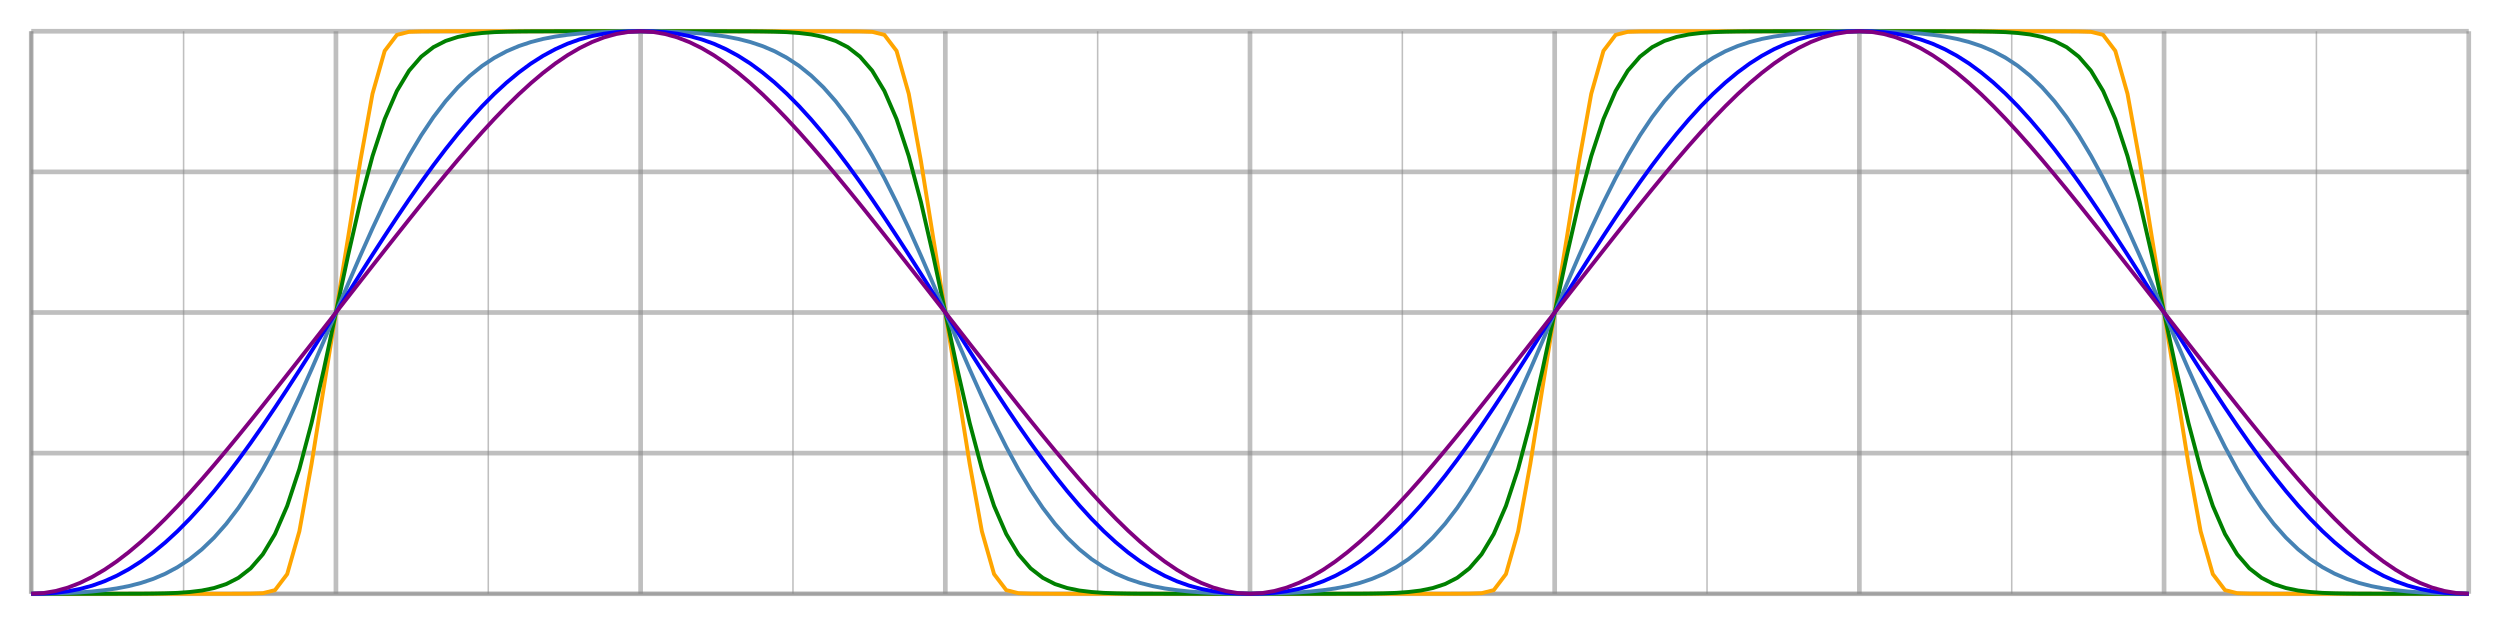
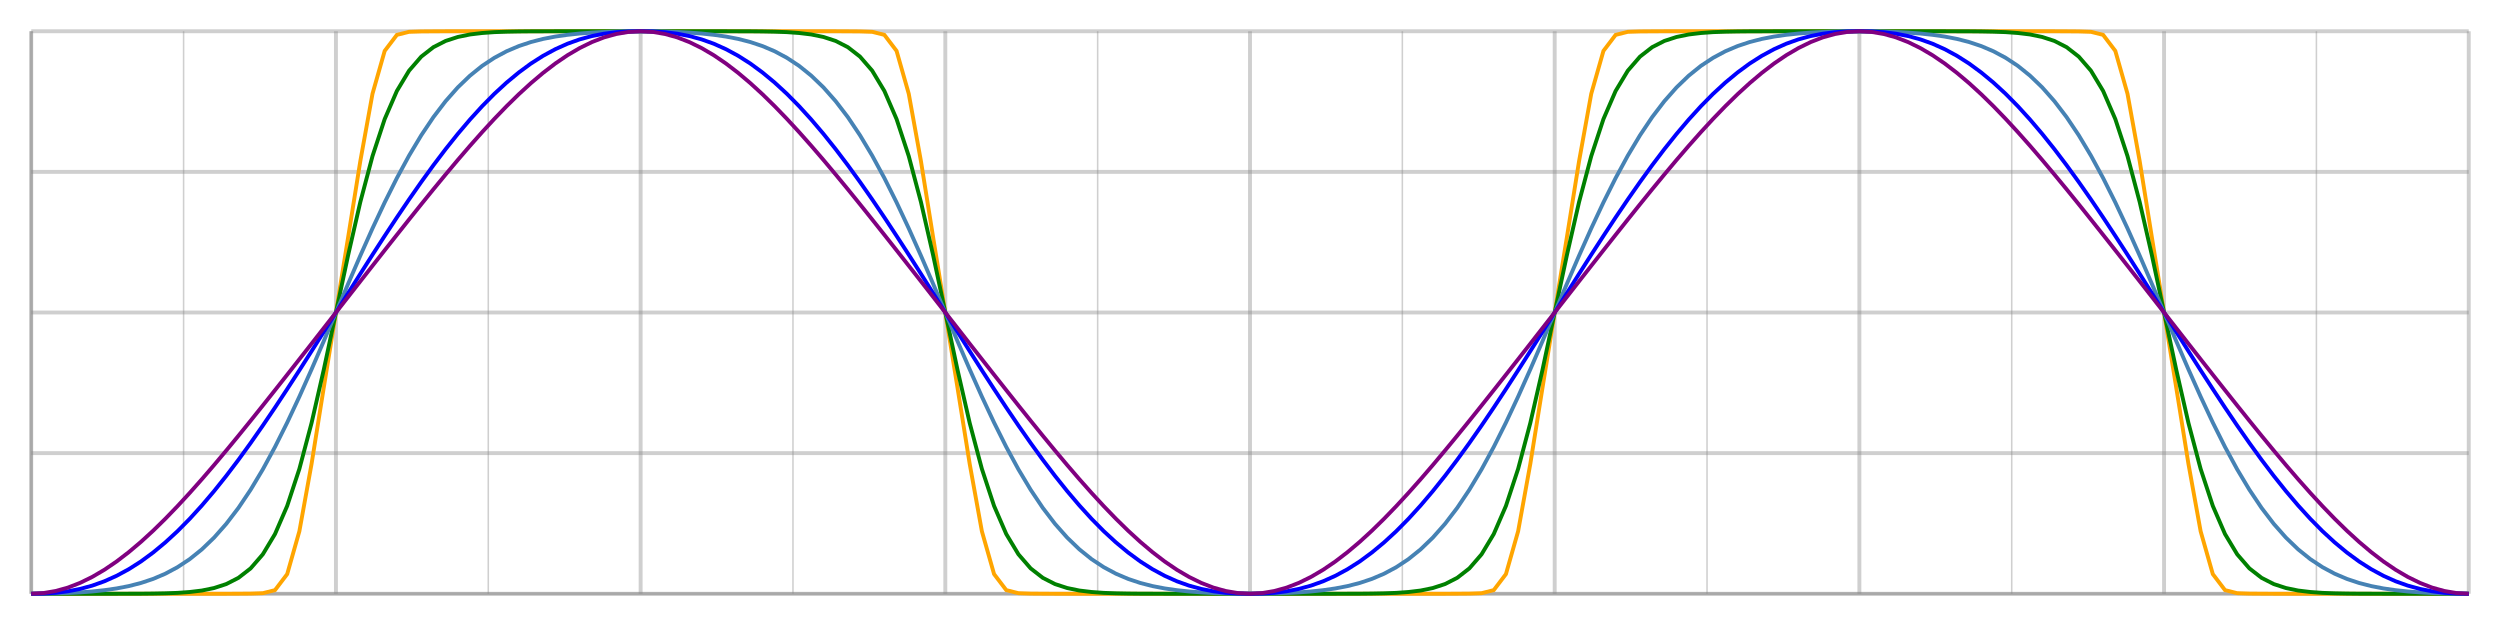
<svg xmlns="http://www.w3.org/2000/svg" width="800" height="200" viewBox="0 0 800 200">
-   <line x1="10" y1="10" x2="10" y2="190" stroke="#8888" stroke-width="1.5" />
-   <line x1="58.75" y1="10" x2="58.75" y2="190" stroke="#8888" stroke-width="0.5" />
-   <line x1="107.5" y1="10" x2="107.5" y2="190" stroke="#8888" stroke-width="1.5" />
-   <line x1="156.25" y1="10" x2="156.25" y2="190" stroke="#8888" stroke-width="0.5" />
-   <line x1="205" y1="10" x2="205" y2="190" stroke="#8888" stroke-width="1.5" />
-   <line x1="253.75" y1="10" x2="253.75" y2="190" stroke="#8888" stroke-width="0.5" />
-   <line x1="302.5" y1="10" x2="302.5" y2="190" stroke="#8888" stroke-width="1.5" />
-   <line x1="351.25" y1="10" x2="351.25" y2="190" stroke="#8888" stroke-width="0.5" />
-   <line x1="400" y1="10" x2="400" y2="190" stroke="#8888" stroke-width="1.5" />
-   <line x1="448.75" y1="10" x2="448.75" y2="190" stroke="#8888" stroke-width="0.5" />
-   <line x1="497.5" y1="10" x2="497.5" y2="190" stroke="#8888" stroke-width="1.5" />
-   <line x1="546.25" y1="10" x2="546.25" y2="190" stroke="#8888" stroke-width="0.5" />
-   <line x1="595" y1="10" x2="595" y2="190" stroke="#8888" stroke-width="1.5" />
-   <line x1="643.75" y1="10" x2="643.75" y2="190" stroke="#8888" stroke-width="0.5" />
-   <line x1="692.5" y1="10" x2="692.5" y2="190" stroke="#8888" stroke-width="1.5" />
-   <line x1="741.25" y1="10" x2="741.25" y2="190" stroke="#8888" stroke-width="0.5" />
-   <line x1="790" y1="10" x2="790" y2="190" stroke="#8888" stroke-width="1.5" />
-   <line x1="10" y1="190" x2="790" y2="190" stroke="#8888" stroke-width="1.5" />
-   <line x1="10" y1="145" x2="790" y2="145" stroke="#8888" stroke-width="1.5" />
-   <line x1="10" y1="100" x2="790" y2="100" stroke="#8888" stroke-width="1.5" />
-   <line x1="10" y1="55" x2="790" y2="55" stroke="#8888" stroke-width="1.5" />
-   <line x1="10" y1="10" x2="790" y2="10" stroke="#8888" stroke-width="1.5" />
+   <line x1="10" y1="10" x2="10" y2="190" stroke="#8886" stroke-width="1.25" />
+   <line x1="58.75" y1="10" x2="58.75" y2="190" stroke="#8886" stroke-width="0.5" />
+   <line x1="107.5" y1="10" x2="107.5" y2="190" stroke="#8886" stroke-width="1.25" />
+   <line x1="156.25" y1="10" x2="156.25" y2="190" stroke="#8886" stroke-width="0.5" />
+   <line x1="205" y1="10" x2="205" y2="190" stroke="#8886" stroke-width="1.25" />
+   <line x1="253.75" y1="10" x2="253.75" y2="190" stroke="#8886" stroke-width="0.5" />
+   <line x1="302.5" y1="10" x2="302.5" y2="190" stroke="#8886" stroke-width="1.25" />
+   <line x1="351.25" y1="10" x2="351.25" y2="190" stroke="#8886" stroke-width="0.5" />
+   <line x1="400" y1="10" x2="400" y2="190" stroke="#8886" stroke-width="1.25" />
+   <line x1="448.75" y1="10" x2="448.75" y2="190" stroke="#8886" stroke-width="0.5" />
+   <line x1="497.5" y1="10" x2="497.5" y2="190" stroke="#8886" stroke-width="1.25" />
+   <line x1="546.25" y1="10" x2="546.25" y2="190" stroke="#8886" stroke-width="0.5" />
+   <line x1="595" y1="10" x2="595" y2="190" stroke="#8886" stroke-width="1.25" />
+   <line x1="643.75" y1="10" x2="643.75" y2="190" stroke="#8886" stroke-width="0.5" />
+   <line x1="692.5" y1="10" x2="692.5" y2="190" stroke="#8886" stroke-width="1.25" />
+   <line x1="741.25" y1="10" x2="741.25" y2="190" stroke="#8886" stroke-width="0.5" />
+   <line x1="790" y1="10" x2="790" y2="190" stroke="#8886" stroke-width="1.25" />
+   <line x1="10" y1="190" x2="790" y2="190" stroke="#8886" stroke-width="1.25" />
+   <line x1="10" y1="145" x2="790" y2="145" stroke="#8886" stroke-width="1.25" />
+   <line x1="10" y1="100" x2="790" y2="100" stroke="#8886" stroke-width="1.25" />
+   <line x1="10" y1="55" x2="790" y2="55" stroke="#8886" stroke-width="1.25" />
+   <line x1="10" y1="10" x2="790" y2="10" stroke="#8886" stroke-width="1.25" />
  <line x1="10" y1="190" x2="790" y2="190" stroke="#8888" stroke-width="1" />
  <line x1="10" y1="10" x2="10" y2="190" stroke="#8888" stroke-width="1" />
  <path d="M10.00,190.00L13.90,190.00L17.80,190.00L21.70,190.00L25.60,190.00L29.50,190.00L33.40,190.00L37.30,190.00L41.20,190.00L45.10,190.00L49.00,190.00L52.90,190.00L56.80,190.00L60.70,190.00L64.60,190.00L68.50,190.00L72.40,190.00L76.30,189.98L80.20,189.95L84.10,189.82L88.00,188.84L91.90,183.71L95.80,170.00L99.70,148.44L103.60,124.07L107.50,100.00L111.40,75.93L115.30,51.56L119.20,30.00L123.10,16.29L127.00,11.16L130.90,10.18L134.80,10.05L138.70,10.02L142.60,10.00L146.50,10.00L150.40,10.00L154.30,10.00L158.20,10.00L162.10,10.00L166.00,10.00L169.90,10.00L173.80,10.00L177.70,10.00L181.60,10.00L185.50,10.00L189.40,10.00L193.30,10.00L197.20,10.00L201.10,10.00L205.00,10.00L208.90,10.00L212.80,10.00L216.70,10.00L220.60,10.00L224.50,10.00L228.40,10.00L232.30,10.00L236.20,10.00L240.10,10.00L244.00,10.00L247.90,10.00L251.80,10.00L255.70,10.00L259.60,10.00L263.50,10.00L267.40,10.00L271.30,10.02L275.20,10.05L279.10,10.18L283.00,11.16L286.90,16.29L290.80,30.00L294.70,51.56L298.60,75.93L302.50,100.00L306.40,124.07L310.30,148.44L314.20,170.00L318.10,183.71L322.00,188.84L325.90,189.82L329.80,189.95L333.70,189.98L337.60,190.00L341.50,190.00L345.40,190.00L349.30,190.00L353.20,190.00L357.10,190.00L361.00,190.00L364.90,190.00L368.80,190.00L372.70,190.00L376.60,190.00L380.50,190.00L384.40,190.00L388.30,190.00L392.20,190.00L396.10,190.00L400.00,190.00L403.90,190.00L407.80,190.00L411.70,190.00L415.60,190.00L419.50,190.00L423.40,190.00L427.30,190.00L431.20,190.00L435.10,190.00L439.00,190.00L442.90,190.00L446.80,190.00L450.70,190.00L454.60,190.00L458.50,190.00L462.40,190.00L466.30,189.98L470.20,189.95L474.10,189.82L478.00,188.84L481.90,183.71L485.80,170.00L489.70,148.44L493.60,124.07L497.50,100.00L501.40,75.93L505.30,51.56L509.20,30.00L513.10,16.29L517.00,11.16L520.90,10.18L524.80,10.05L528.70,10.02L532.60,10.00L536.50,10.00L540.40,10.00L544.30,10.00L548.20,10.00L552.10,10.00L556.00,10.00L559.90,10.00L563.80,10.00L567.70,10.00L571.60,10.00L575.50,10.00L579.40,10.00L583.30,10.00L587.20,10.00L591.10,10.00L595.00,10.00L598.90,10.00L602.80,10.00L606.70,10.00L610.60,10.00L614.50,10.00L618.40,10.00L622.30,10.00L626.20,10.00L630.10,10.00L634.00,10.00L637.90,10.00L641.80,10.00L645.70,10.00L649.60,10.00L653.50,10.00L657.40,10.00L661.30,10.02L665.20,10.05L669.10,10.18L673.00,11.16L676.90,16.29L680.80,30.00L684.70,51.56L688.60,75.93L692.50,100.00L696.40,124.07L700.30,148.44L704.20,170.00L708.10,183.71L712.00,188.84L715.90,189.82L719.80,189.95L723.70,189.98L727.60,190.00L731.50,190.00L735.40,190.00L739.30,190.00L743.20,190.00L747.10,190.00L751.00,190.00L754.90,190.00L758.80,190.00L762.70,190.00L766.60,190.00L770.50,190.00L774.40,190.00L778.30,190.00L782.20,190.00L786.10,190.00L790.00,190.00" fill="none" stroke="orange" stroke-width="1.25" />
  <path d="M10.00,190.00L13.90,190.00L17.80,190.00L21.70,190.00L25.60,190.00L29.50,190.00L33.40,190.00L37.30,190.00L41.20,189.99L45.10,189.98L49.00,189.94L52.90,189.86L56.80,189.72L60.70,189.44L64.60,188.97L68.50,188.17L72.40,186.90L76.30,184.91L80.20,181.88L84.10,177.38L88.00,170.89L91.90,161.89L95.80,150.04L99.70,135.35L103.60,118.33L107.50,100.00L111.40,81.67L115.30,64.65L119.20,49.96L123.10,38.11L127.00,29.11L130.90,22.62L134.80,18.12L138.70,15.09L142.60,13.10L146.50,11.83L150.40,11.03L154.30,10.56L158.20,10.28L162.10,10.14L166.00,10.06L169.90,10.02L173.80,10.01L177.70,10.00L181.60,10.00L185.50,10.00L189.40,10.00L193.30,10.00L197.20,10.00L201.10,10.00L205.00,10.00L208.90,10.00L212.80,10.00L216.70,10.00L220.60,10.00L224.50,10.00L228.40,10.00L232.30,10.00L236.20,10.01L240.10,10.02L244.00,10.06L247.90,10.14L251.80,10.28L255.70,10.56L259.60,11.03L263.50,11.83L267.40,13.10L271.30,15.09L275.20,18.12L279.10,22.62L283.00,29.11L286.90,38.11L290.80,49.96L294.70,64.65L298.60,81.67L302.50,100.00L306.40,118.33L310.30,135.35L314.20,150.04L318.10,161.89L322.00,170.89L325.90,177.38L329.80,181.88L333.70,184.91L337.60,186.90L341.50,188.17L345.40,188.97L349.30,189.44L353.20,189.72L357.10,189.86L361.00,189.94L364.90,189.98L368.80,189.99L372.70,190.00L376.60,190.00L380.50,190.00L384.40,190.00L388.30,190.00L392.20,190.00L396.10,190.00L400.00,190.00L403.90,190.00L407.80,190.00L411.70,190.00L415.60,190.00L419.50,190.00L423.40,190.00L427.30,190.00L431.20,189.99L435.10,189.98L439.00,189.94L442.90,189.86L446.80,189.72L450.70,189.44L454.60,188.97L458.50,188.17L462.40,186.90L466.30,184.91L470.20,181.88L474.10,177.38L478.00,170.89L481.90,161.89L485.80,150.04L489.70,135.35L493.60,118.33L497.50,100.00L501.40,81.67L505.30,64.65L509.20,49.96L513.10,38.11L517.00,29.11L520.90,22.62L524.80,18.12L528.70,15.09L532.60,13.10L536.50,11.83L540.40,11.03L544.30,10.56L548.20,10.28L552.10,10.14L556.00,10.06L559.90,10.02L563.80,10.01L567.70,10.00L571.60,10.00L575.50,10.00L579.40,10.00L583.30,10.00L587.20,10.00L591.10,10.00L595.00,10.00L598.90,10.00L602.80,10.00L606.70,10.00L610.60,10.00L614.50,10.00L618.40,10.00L622.30,10.00L626.20,10.01L630.10,10.02L634.00,10.06L637.90,10.14L641.80,10.28L645.70,10.56L649.60,11.03L653.50,11.83L657.40,13.10L661.30,15.09L665.20,18.12L669.10,22.62L673.00,29.11L676.90,38.11L680.80,49.96L684.70,64.65L688.60,81.67L692.50,100.00L696.40,118.33L700.30,135.35L704.20,150.04L708.10,161.89L712.00,170.89L715.90,177.38L719.80,181.88L723.70,184.91L727.60,186.90L731.50,188.17L735.40,188.97L739.30,189.44L743.20,189.72L747.10,189.86L751.00,189.94L754.90,189.98L758.80,189.99L762.70,190.00L766.60,190.00L770.50,190.00L774.40,190.00L778.30,190.00L782.20,190.00L786.10,190.00L790.00,190.00" fill="none" stroke="green" stroke-width="1.25" />
  <path d="M10.00,190.00L13.90,189.98L17.80,189.90L21.70,189.77L25.60,189.56L29.50,189.27L33.40,188.86L37.30,188.30L41.20,187.55L45.10,186.55L49.00,185.25L52.90,183.59L56.80,181.50L60.70,178.93L64.60,175.79L68.50,172.04L72.40,167.63L76.30,162.53L80.20,156.71L84.10,150.20L88.00,143.02L91.90,135.23L95.80,126.92L99.70,118.19L103.60,109.17L107.50,100.00L111.40,90.83L115.30,81.81L119.20,73.08L123.10,64.77L127.00,56.98L130.90,49.80L134.80,43.29L138.70,37.47L142.60,32.37L146.50,27.96L150.40,24.21L154.30,21.07L158.20,18.50L162.10,16.41L166.00,14.75L169.90,13.45L173.80,12.45L177.70,11.70L181.60,11.14L185.50,10.73L189.40,10.44L193.30,10.23L197.20,10.10L201.10,10.02L205.00,10.00L208.90,10.02L212.80,10.10L216.70,10.23L220.60,10.44L224.50,10.73L228.40,11.14L232.30,11.70L236.20,12.45L240.10,13.45L244.00,14.75L247.90,16.41L251.80,18.50L255.70,21.07L259.60,24.21L263.50,27.96L267.40,32.37L271.30,37.47L275.20,43.29L279.10,49.80L283.00,56.98L286.90,64.77L290.80,73.08L294.70,81.81L298.60,90.83L302.50,100.00L306.40,109.17L310.30,118.19L314.20,126.92L318.10,135.23L322.00,143.02L325.90,150.20L329.80,156.71L333.70,162.53L337.60,167.63L341.50,172.04L345.40,175.79L349.30,178.93L353.20,181.50L357.10,183.59L361.00,185.25L364.90,186.55L368.80,187.55L372.70,188.30L376.60,188.86L380.50,189.27L384.40,189.56L388.30,189.77L392.20,189.90L396.10,189.98L400.00,190.00L403.90,189.98L407.80,189.90L411.70,189.77L415.60,189.56L419.50,189.27L423.40,188.86L427.30,188.30L431.20,187.55L435.10,186.55L439.00,185.25L442.90,183.59L446.80,181.50L450.70,178.93L454.60,175.79L458.50,172.04L462.40,167.63L466.30,162.53L470.20,156.71L474.10,150.20L478.00,143.02L481.90,135.23L485.80,126.92L489.70,118.19L493.60,109.17L497.50,100.00L501.40,90.83L505.30,81.81L509.20,73.08L513.10,64.77L517.00,56.98L520.90,49.80L524.80,43.29L528.70,37.47L532.60,32.37L536.50,27.96L540.40,24.21L544.30,21.07L548.20,18.50L552.10,16.41L556.00,14.75L559.90,13.45L563.80,12.45L567.70,11.70L571.60,11.14L575.50,10.73L579.40,10.44L583.30,10.23L587.20,10.10L591.10,10.02L595.00,10.00L598.90,10.02L602.80,10.10L606.70,10.23L610.60,10.44L614.50,10.73L618.40,11.14L622.30,11.70L626.20,12.45L630.10,13.45L634.00,14.75L637.90,16.41L641.80,18.50L645.70,21.07L649.60,24.21L653.50,27.96L657.40,32.37L661.30,37.47L665.20,43.29L669.10,49.80L673.00,56.98L676.90,64.77L680.80,73.08L684.70,81.81L688.60,90.83L692.50,100.00L696.40,109.17L700.30,118.19L704.20,126.92L708.10,135.23L712.00,143.02L715.90,150.20L719.80,156.71L723.70,162.53L727.60,167.63L731.50,172.04L735.40,175.79L739.30,178.93L743.20,181.50L747.10,183.59L751.00,185.25L754.90,186.55L758.80,187.55L762.70,188.30L766.60,188.86L770.50,189.27L774.40,189.56L778.30,189.77L782.20,189.90L786.10,189.98L790.00,190.00" fill="none" stroke="steelblue" stroke-width="1.25" />
  <path d="M10.00,190.00L13.90,189.94L17.80,189.70L21.70,189.22L25.60,188.46L29.50,187.40L33.40,186.01L37.30,184.26L41.20,182.15L45.10,179.67L49.00,176.80L52.90,173.57L56.80,169.98L60.70,166.03L64.60,161.75L68.50,157.16L72.40,152.28L76.30,147.14L80.20,141.76L84.10,136.18L88.00,130.42L91.90,124.51L95.80,118.49L99.70,112.37L103.60,106.20L107.50,100.00L111.40,93.80L115.30,87.63L119.20,81.51L123.10,75.49L127.00,69.58L130.90,63.82L134.80,58.24L138.70,52.86L142.60,47.72L146.50,42.84L150.40,38.25L154.30,33.97L158.20,30.02L162.10,26.43L166.00,23.20L169.90,20.33L173.80,17.85L177.70,15.74L181.60,13.99L185.50,12.60L189.40,11.54L193.30,10.78L197.20,10.30L201.10,10.06L205.00,10.00L208.90,10.06L212.80,10.30L216.70,10.78L220.60,11.54L224.50,12.60L228.40,13.99L232.30,15.74L236.20,17.85L240.10,20.33L244.00,23.20L247.90,26.43L251.80,30.02L255.70,33.97L259.60,38.25L263.50,42.84L267.40,47.72L271.30,52.86L275.20,58.24L279.10,63.82L283.00,69.58L286.90,75.49L290.80,81.51L294.70,87.63L298.60,93.80L302.50,100.00L306.40,106.20L310.30,112.37L314.20,118.49L318.10,124.51L322.00,130.42L325.90,136.18L329.80,141.76L333.70,147.14L337.60,152.28L341.50,157.16L345.40,161.75L349.30,166.03L353.20,169.98L357.10,173.57L361.00,176.80L364.90,179.67L368.80,182.15L372.70,184.26L376.60,186.01L380.50,187.40L384.40,188.46L388.30,189.22L392.20,189.70L396.10,189.94L400.00,190.00L403.90,189.94L407.80,189.70L411.70,189.22L415.60,188.46L419.50,187.40L423.40,186.01L427.30,184.26L431.20,182.15L435.10,179.67L439.00,176.80L442.90,173.57L446.80,169.98L450.70,166.03L454.60,161.75L458.50,157.16L462.40,152.28L466.30,147.14L470.20,141.76L474.10,136.18L478.00,130.42L481.90,124.51L485.80,118.49L489.70,112.37L493.60,106.20L497.50,100.00L501.40,93.80L505.30,87.63L509.20,81.51L513.10,75.49L517.00,69.58L520.90,63.82L524.80,58.24L528.70,52.86L532.60,47.72L536.50,42.84L540.40,38.25L544.30,33.97L548.20,30.02L552.10,26.43L556.00,23.20L559.90,20.33L563.80,17.85L567.70,15.74L571.60,13.99L575.50,12.60L579.40,11.54L583.30,10.78L587.20,10.30L591.10,10.06L595.00,10.00L598.90,10.06L602.80,10.30L606.70,10.78L610.60,11.54L614.50,12.60L618.40,13.99L622.30,15.74L626.20,17.85L630.10,20.33L634.00,23.20L637.90,26.43L641.80,30.02L645.70,33.97L649.60,38.25L653.50,42.84L657.40,47.72L661.30,52.86L665.20,58.24L669.10,63.82L673.00,69.58L676.90,75.49L680.80,81.51L684.70,87.63L688.60,93.80L692.50,100.00L696.40,106.20L700.30,112.37L704.20,118.49L708.10,124.51L712.00,130.42L715.90,136.18L719.80,141.76L723.70,147.14L727.60,152.28L731.50,157.16L735.40,161.75L739.30,166.03L743.20,169.98L747.10,173.57L751.00,176.80L754.90,179.67L758.80,182.15L762.70,184.26L766.60,186.01L770.50,187.40L774.40,188.46L778.30,189.22L782.20,189.70L786.10,189.94L790.00,190.00" fill="none" stroke="blue" stroke-width="1.25" />
  <path d="M10.00,190.00L13.90,189.78L17.80,189.12L21.70,188.04L25.60,186.53L29.50,184.62L33.40,182.33L37.30,179.68L41.20,176.69L45.10,173.40L49.00,169.83L52.90,166.01L56.80,161.97L60.70,157.74L64.60,153.35L68.50,148.82L72.40,144.17L76.30,139.44L80.20,134.63L84.10,129.76L88.00,124.85L91.90,119.91L95.80,114.95L99.70,109.98L103.60,104.99L107.50,100.00L111.40,95.01L115.30,90.02L119.20,85.05L123.10,80.09L127.00,75.15L130.90,70.24L134.80,65.37L138.70,60.56L142.60,55.83L146.50,51.18L150.40,46.65L154.30,42.26L158.20,38.03L162.10,33.99L166.00,30.17L169.90,26.60L173.80,23.31L177.70,20.32L181.60,17.67L185.50,15.38L189.40,13.47L193.30,11.96L197.20,10.88L201.10,10.22L205.00,10.00L208.90,10.22L212.80,10.88L216.70,11.96L220.60,13.47L224.50,15.38L228.40,17.67L232.30,20.32L236.20,23.31L240.10,26.60L244.00,30.17L247.90,33.99L251.80,38.03L255.70,42.26L259.60,46.65L263.50,51.18L267.40,55.83L271.30,60.56L275.20,65.37L279.10,70.24L283.00,75.15L286.90,80.09L290.80,85.05L294.70,90.02L298.60,95.01L302.50,100.00L306.40,104.99L310.30,109.98L314.20,114.95L318.10,119.91L322.00,124.85L325.90,129.76L329.80,134.63L333.70,139.44L337.60,144.17L341.50,148.82L345.40,153.35L349.30,157.74L353.20,161.97L357.10,166.01L361.00,169.83L364.90,173.40L368.80,176.69L372.70,179.68L376.60,182.33L380.50,184.62L384.40,186.53L388.30,188.04L392.20,189.12L396.10,189.78L400.00,190.00L403.90,189.78L407.80,189.12L411.70,188.04L415.60,186.53L419.50,184.62L423.40,182.33L427.30,179.68L431.20,176.69L435.10,173.40L439.00,169.83L442.90,166.01L446.80,161.97L450.70,157.74L454.60,153.35L458.50,148.82L462.40,144.17L466.30,139.44L470.20,134.63L474.10,129.76L478.00,124.85L481.90,119.91L485.80,114.95L489.70,109.98L493.60,104.99L497.50,100.00L501.40,95.01L505.30,90.02L509.20,85.05L513.10,80.09L517.00,75.15L520.90,70.24L524.80,65.37L528.70,60.56L532.60,55.83L536.50,51.18L540.40,46.65L544.30,42.26L548.20,38.03L552.10,33.99L556.00,30.17L559.90,26.60L563.80,23.31L567.70,20.32L571.60,17.67L575.50,15.38L579.40,13.47L583.30,11.96L587.20,10.88L591.10,10.22L595.00,10.00L598.90,10.22L602.80,10.88L606.70,11.96L610.60,13.47L614.50,15.38L618.40,17.67L622.30,20.32L626.20,23.31L630.10,26.60L634.00,30.17L637.90,33.99L641.80,38.03L645.70,42.26L649.60,46.65L653.50,51.18L657.40,55.83L661.30,60.56L665.20,65.37L669.10,70.24L673.00,75.15L676.90,80.09L680.80,85.05L684.70,90.02L688.60,95.01L692.50,100.00L696.40,104.99L700.30,109.98L704.20,114.95L708.10,119.91L712.00,124.85L715.90,129.76L719.80,134.63L723.70,139.44L727.60,144.17L731.50,148.82L735.40,153.35L739.30,157.74L743.20,161.97L747.10,166.01L751.00,169.83L754.90,173.40L758.80,176.69L762.70,179.68L766.60,182.33L770.50,184.62L774.40,186.53L778.30,188.04L782.20,189.12L786.10,189.78L790.00,190.00" fill="none" stroke="purple" stroke-width="1.25" />
</svg>
